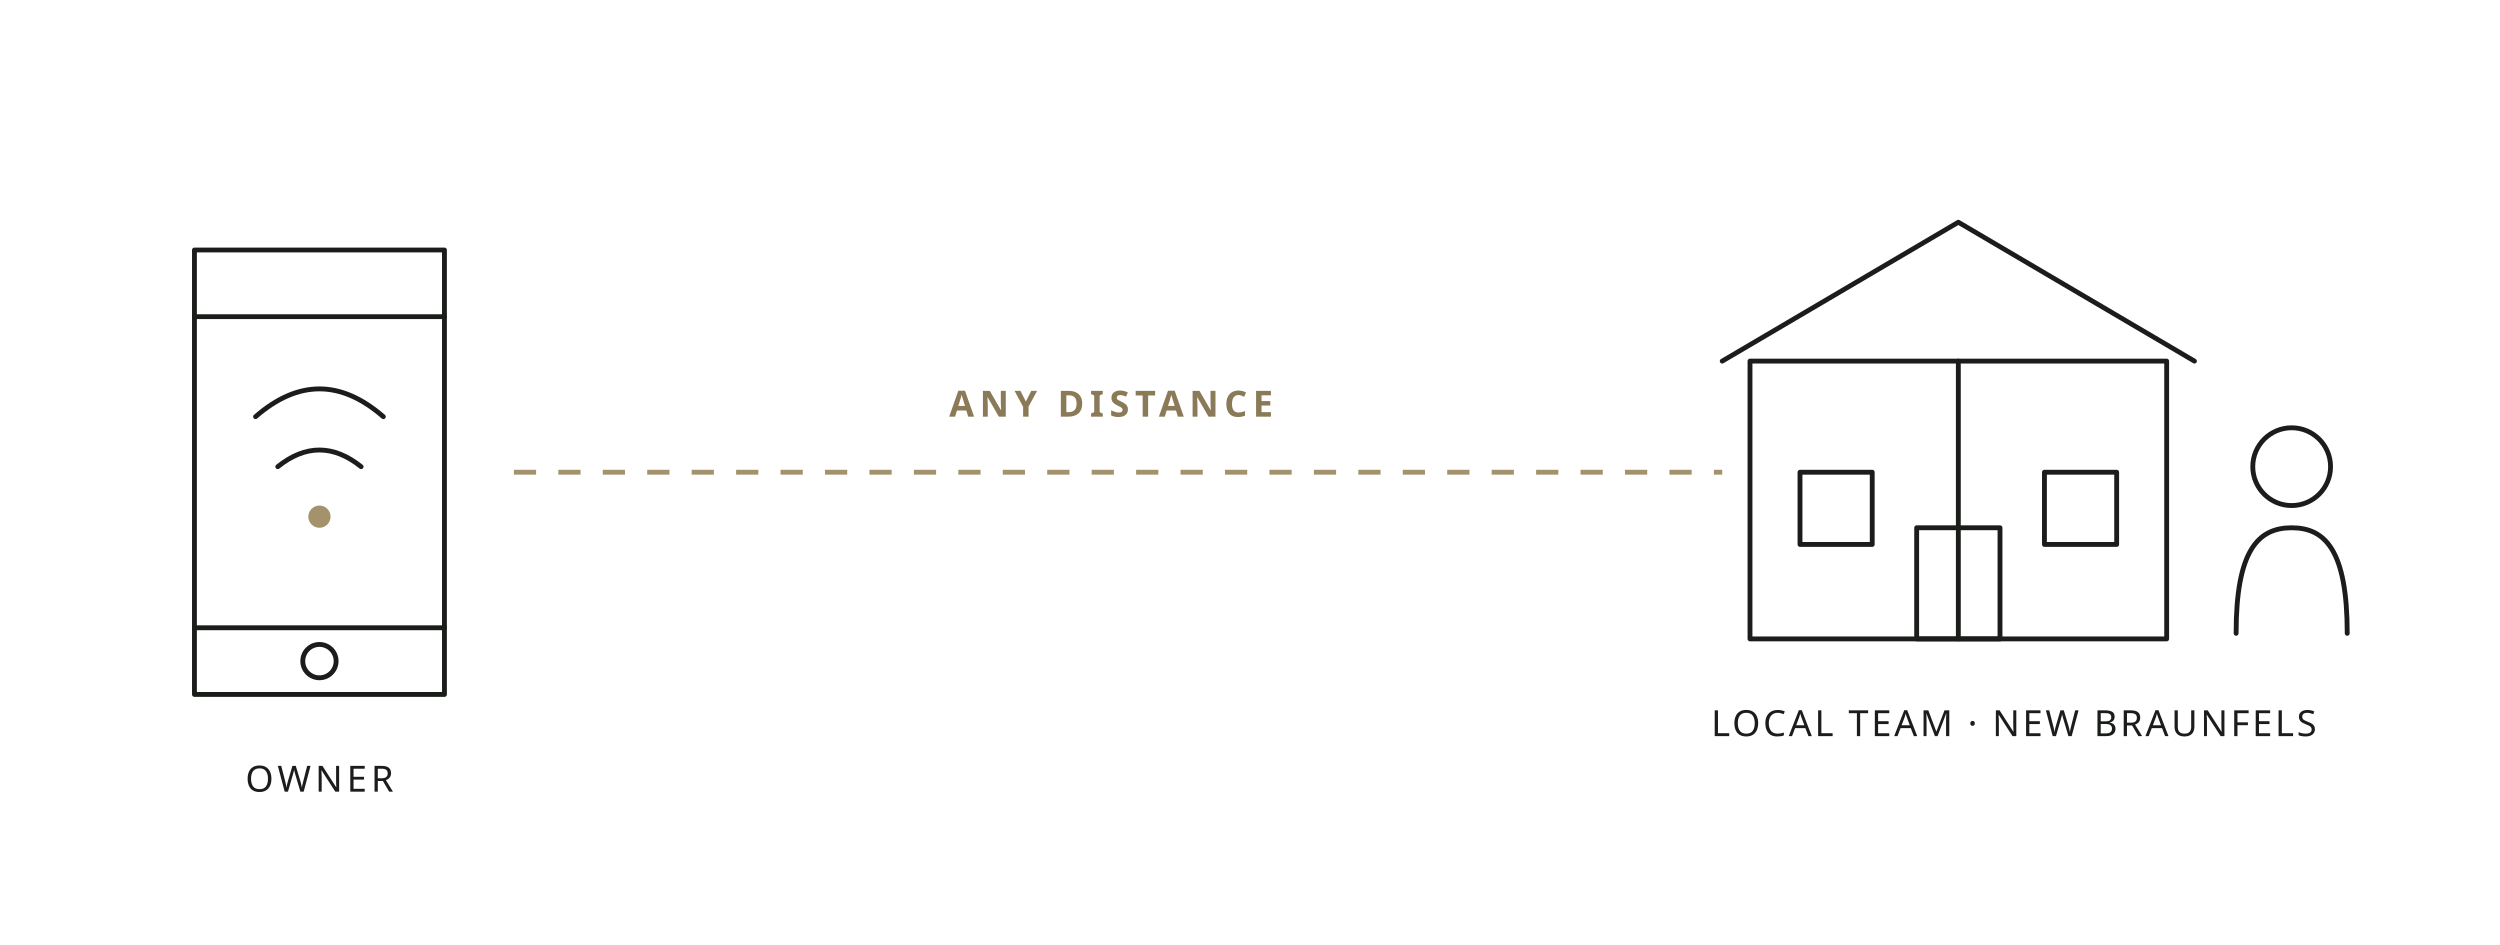
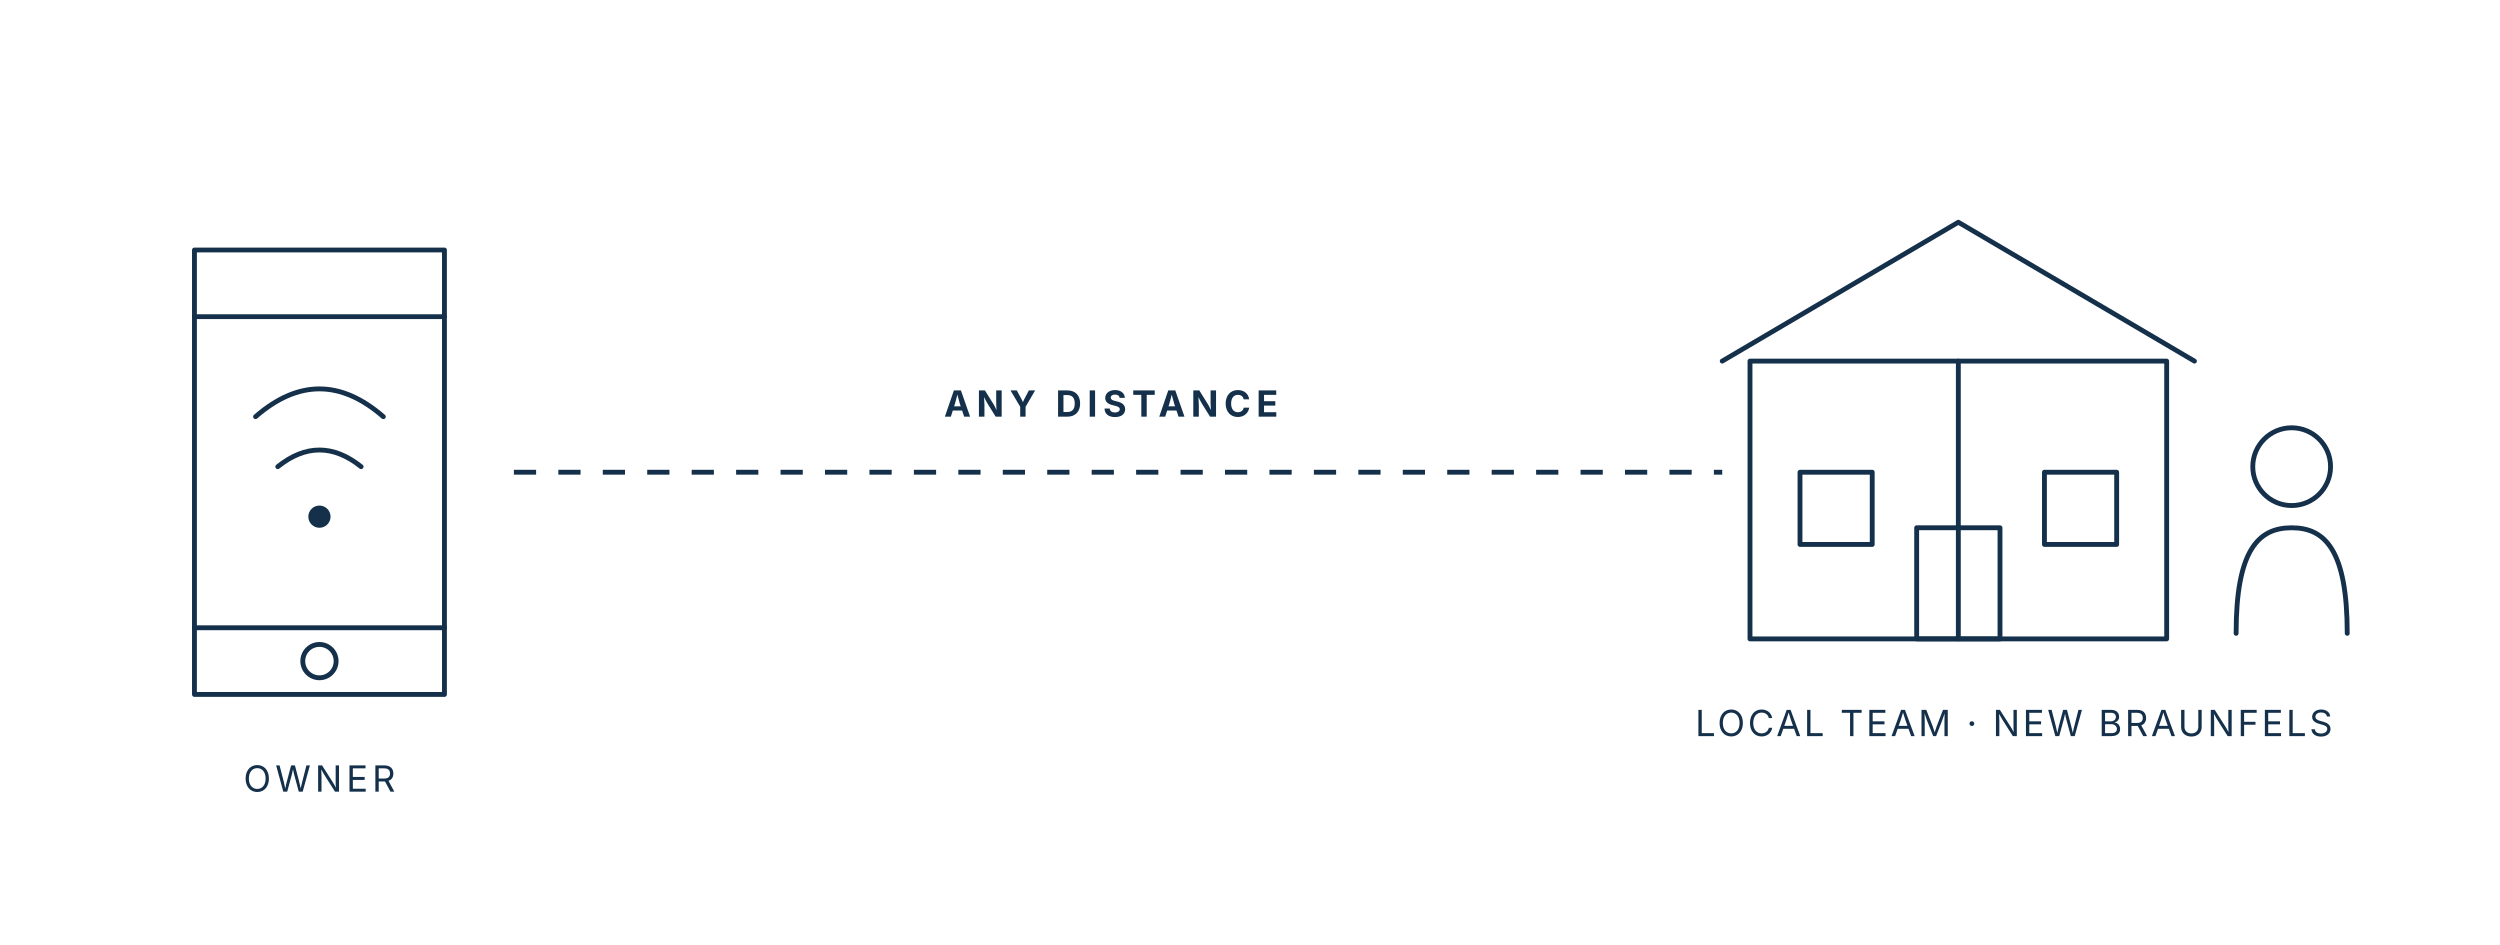
<svg xmlns="http://www.w3.org/2000/svg" viewBox="0 0 900 340" role="img" aria-labelledby="tdTitle tdDesc">
-   <g fill="none" stroke="#1A1D1A" stroke-width="1.75" stroke-linecap="round" stroke-linejoin="round">
+   <g fill="none" stroke="#14304A" stroke-width="1.75" stroke-linecap="round" stroke-linejoin="round">
    <rect x="70" y="90" width="90" height="160" />
    <line x1="70" y1="114" x2="160" y2="114" />
    <line x1="70" y1="226" x2="160" y2="226" />
    <circle cx="115" cy="238" r="6" />
    <path d="M92 150 Q115 130 138 150" />
    <path d="M100 168 Q115 156 130 168" />
-     <circle cx="115" cy="186" r="4" fill="#A3926B" stroke="none" />
-     <text x="115" y="285" text-anchor="middle" font-family="Plus Jakarta Sans, sans-serif" font-size="13" letter-spacing="1.5" fill="#1A1D1A" stroke="none">OWNER</text>
+     <circle cx="115" cy="186" r="4" fill="#14304A" stroke="none" />
+     <text x="115" y="285" text-anchor="middle" font-family="Inter, sans-serif" font-size="13" letter-spacing="1.5" fill="#14304A" stroke="none">OWNER</text>
    <g transform="translate(630,60)">
      <rect x="0" y="70" width="150" height="100" />
      <line x1="75" y1="70" x2="75" y2="170" />
      <path d="M-10 70 L75 20 L160 70" />
      <rect x="18" y="110" width="26" height="26" />
      <rect x="106" y="110" width="26" height="26" />
      <rect x="60" y="130" width="30" height="40" />
      <g transform="translate(175,90)">
        <circle cx="20" cy="18" r="14" />
        <path d="M0 78 C0 48 8 40 20 40 C32 40 40 48 40 78" />
      </g>
-       <text x="95" y="205" text-anchor="middle" font-family="Plus Jakarta Sans, sans-serif" font-size="13" letter-spacing="1" fill="#1A1D1A" stroke="none">LOCAL TEAM · NEW BRAUNFELS</text>
+       <text x="95" y="205" text-anchor="middle" font-family="Inter, sans-serif" font-size="13" letter-spacing="1" fill="#14304A" stroke="none">LOCAL TEAM · NEW BRAUNFELS</text>
    </g>
  </g>
-   <line x1="185" y1="170" x2="620" y2="170" stroke="#A3926B" stroke-width="1.75" stroke-dasharray="8 8" />
-   <text x="400" y="150" text-anchor="middle" font-family="Plus Jakarta Sans, sans-serif" font-size="13" letter-spacing="2" fill="#8A7A58" font-weight="700">ANY DISTANCE</text>
+   <line x1="185" y1="170" x2="620" y2="170" stroke="#14304A" stroke-width="1.75" stroke-dasharray="8 8" />
+   <text x="400" y="150" text-anchor="middle" font-family="Inter, sans-serif" font-size="13" letter-spacing="2" fill="#14304A" font-weight="700">ANY DISTANCE</text>
</svg>
